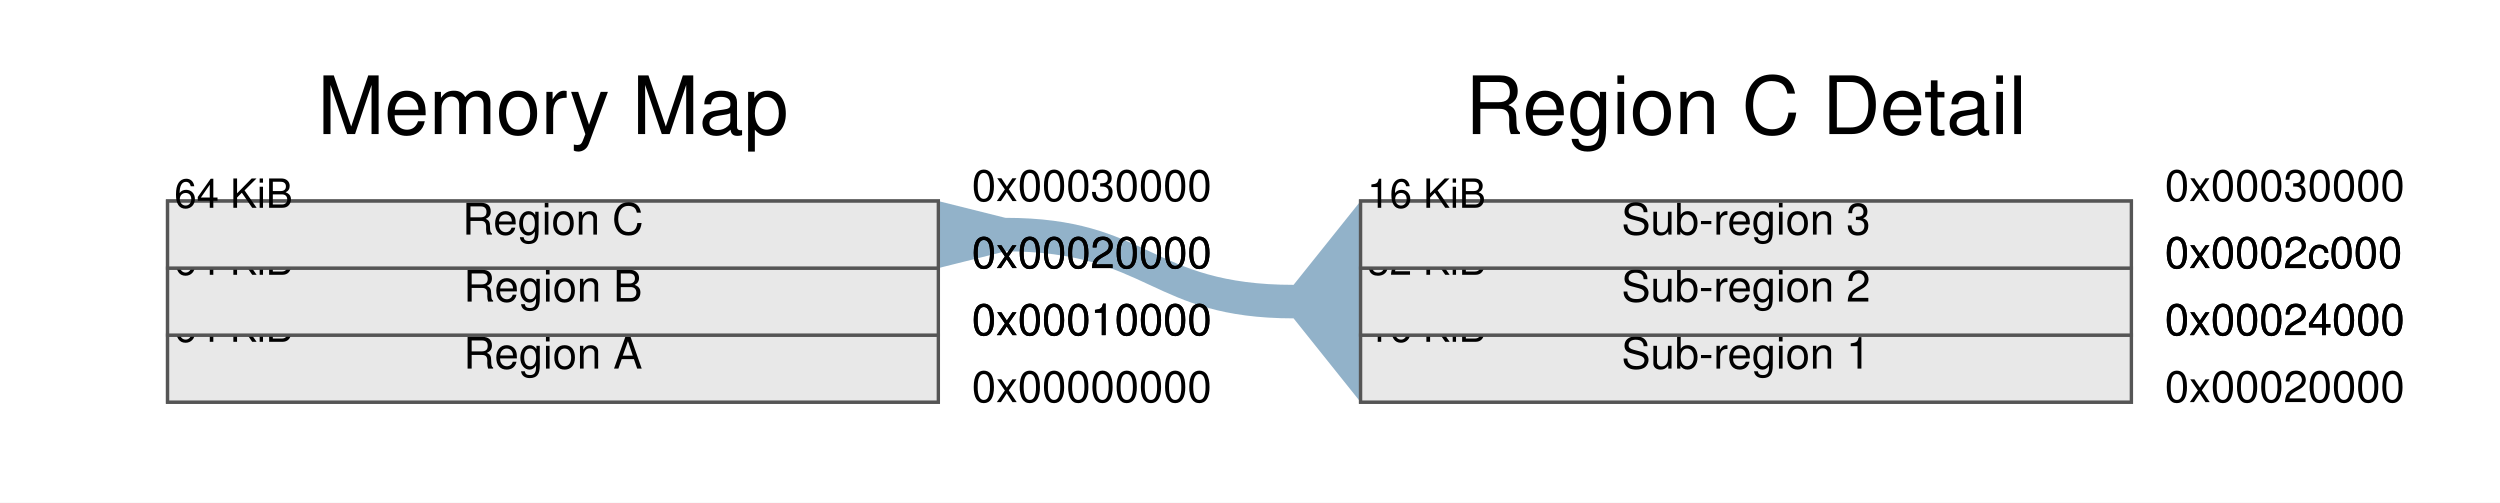
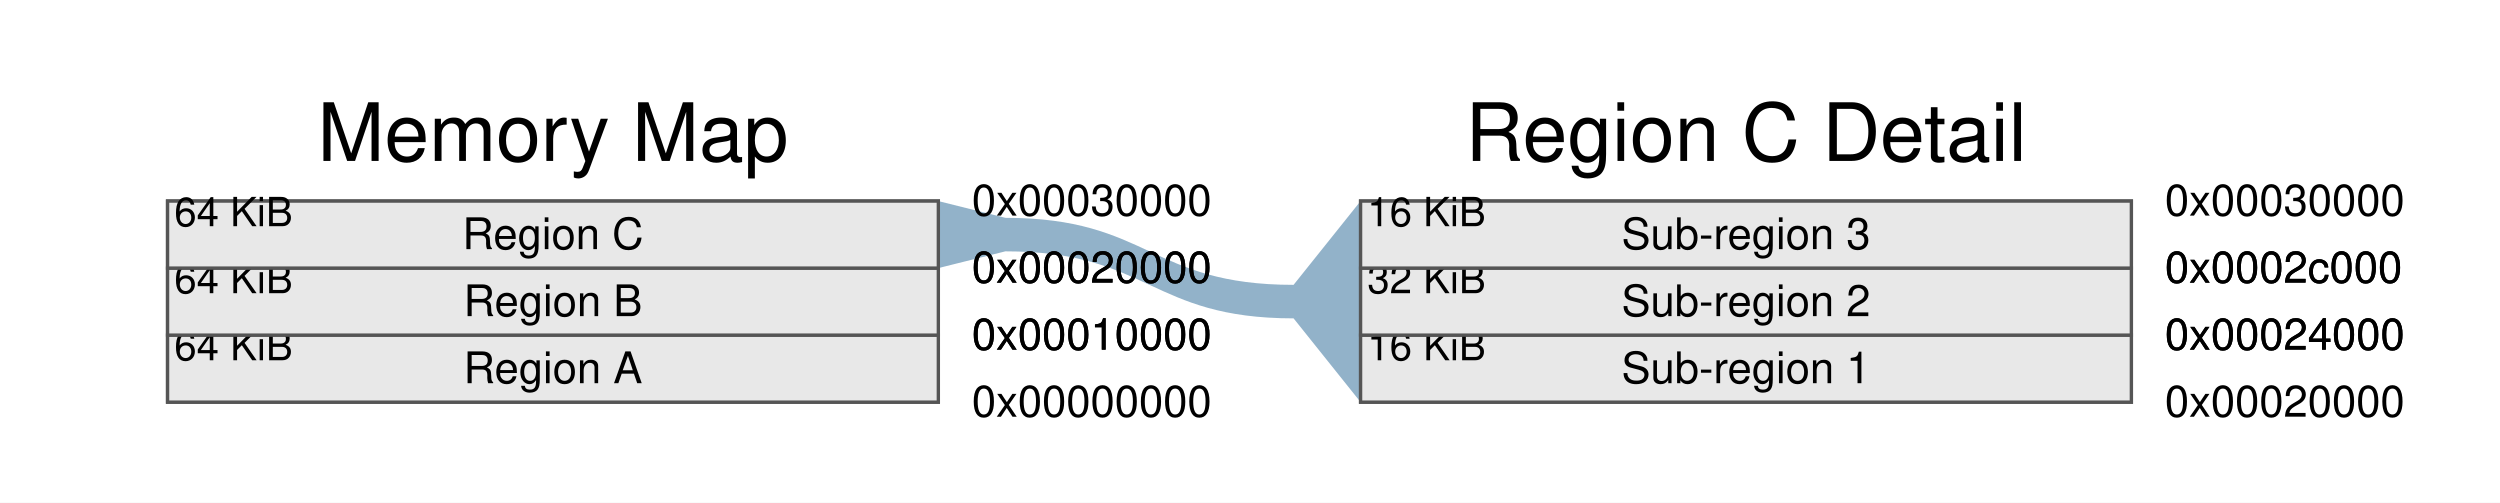
<svg xmlns="http://www.w3.org/2000/svg" width="746" height="150" viewBox="0 0 746 150">
  <rect x="0" y="0" width="746" height="150" fill="#ffffff" />
  <g>
    <g>
      <path d="M 280.0,80.0 L 300.0,75.0 C 343.0,75.0 343.0,95.0 386.0,95.0 L 406.0,120.0 L 406.0,60.0 L 386.0,85.0 C 343.0,85.0 343.0,65.0 300.0,65.0 L 280.0,60.0 Z" fill="#4A7FA5" stroke="none" opacity="0.6" />
    </g>
  </g>
  <g>
-     <text x="115.0" y="-20" stroke="none" fill="#000000" stroke-width="0" font-size="24px" font-weight="normal" font-family="Helvetica" text-anchor="middle" alignment-baseline="middle" transform="translate(50.0,60.0)">Memory Map</text>
+     <text x="115.0" y="-20" stroke="none" fill="#000000" stroke-width="0" font-size="24px" font-weight="normal" font-family="Helvetica" text-anchor="middle" dominant-baseline="middle" transform="translate(50.0,60.0)">Memory Map</text>
    <g transform="translate(50.0,60.0)">
      <rect x="0" y="0" width="230.0" height="60.0" fill="#ffffff" stroke="#555555" stroke-width="1" />
      <rect x="0" y="40.0" width="230.0" height="20.0" fill="#e8e8e8" stroke="#555555" stroke-width="1" />
-       <text x="115.0" y="50.0" stroke="none" fill="#000000" stroke-width="0" font-size="13" font-weight="normal" font-family="Helvetica" text-anchor="middle" alignment-baseline="middle">Region A</text>
-       <text x="240.0" y="60.0" stroke="none" fill="#000000" stroke-width="0" font-size="13" font-weight="normal" font-family="Helvetica" text-anchor="start" alignment-baseline="middle">0x00000000</text>
-       <text x="240.0" y="40.0" stroke="none" fill="#000000" stroke-width="0" font-size="13" font-weight="normal" font-family="Helvetica" text-anchor="start" alignment-baseline="middle">0x00010000</text>
-       <text x="2" y="42.0" stroke="none" fill="#000000" stroke-width="0" font-size="12px" font-weight="normal" font-family="Helvetica" text-anchor="start" alignment-baseline="hanging">64 KiB</text>
+       <text x="115.0" y="50.0" stroke="none" fill="#000000" stroke-width="0" font-size="13" font-weight="normal" font-family="Helvetica" text-anchor="middle" dominant-baseline="middle">Region A</text>
+       <text x="240.0" y="60.0" stroke="none" fill="#000000" stroke-width="0" font-size="13" font-weight="normal" font-family="Helvetica" text-anchor="start" dominant-baseline="middle">0x00000000</text>
+       <text x="240.0" y="40.0" stroke="none" fill="#000000" stroke-width="0" font-size="13" font-weight="normal" font-family="Helvetica" text-anchor="start" dominant-baseline="middle">0x00010000</text>
+       <text x="2" y="42.0" stroke="none" fill="#000000" stroke-width="0" font-size="12px" font-weight="normal" font-family="Helvetica" text-anchor="start" dominant-baseline="hanging">64 KiB</text>
      <rect x="0" y="20.0" width="230.0" height="20.0" fill="#e8e8e8" stroke="#555555" stroke-width="1" />
-       <text x="115.0" y="30.0" stroke="none" fill="#000000" stroke-width="0" font-size="13" font-weight="normal" font-family="Helvetica" text-anchor="middle" alignment-baseline="middle">Region B</text>
-       <text x="240.0" y="40.0" stroke="none" fill="#000000" stroke-width="0" font-size="13" font-weight="normal" font-family="Helvetica" text-anchor="start" alignment-baseline="middle">0x00010000</text>
-       <text x="240.0" y="20.0" stroke="none" fill="#000000" stroke-width="0" font-size="13" font-weight="normal" font-family="Helvetica" text-anchor="start" alignment-baseline="middle">0x00020000</text>
-       <text x="2" y="22.0" stroke="none" fill="#000000" stroke-width="0" font-size="12px" font-weight="normal" font-family="Helvetica" text-anchor="start" alignment-baseline="hanging">64 KiB</text>
+       <text x="115.0" y="30.0" stroke="none" fill="#000000" stroke-width="0" font-size="13" font-weight="normal" font-family="Helvetica" text-anchor="middle" dominant-baseline="middle">Region B</text>
+       <text x="240.0" y="40.0" stroke="none" fill="#000000" stroke-width="0" font-size="13" font-weight="normal" font-family="Helvetica" text-anchor="start" dominant-baseline="middle">0x00010000</text>
+       <text x="240.0" y="20.0" stroke="none" fill="#000000" stroke-width="0" font-size="13" font-weight="normal" font-family="Helvetica" text-anchor="start" dominant-baseline="middle">0x00020000</text>
+       <text x="2" y="22.0" stroke="none" fill="#000000" stroke-width="0" font-size="12px" font-weight="normal" font-family="Helvetica" text-anchor="start" dominant-baseline="hanging">64 KiB</text>
      <rect x="0" y="0.0" width="230.0" height="20.0" fill="#e8e8e8" stroke="#555555" stroke-width="1" />
-       <text x="115.0" y="10.0" stroke="none" fill="#000000" stroke-width="0" font-size="13" font-weight="normal" font-family="Helvetica" text-anchor="middle" alignment-baseline="middle">Region C</text>
-       <text x="240.0" y="20.0" stroke="none" fill="#000000" stroke-width="0" font-size="13" font-weight="normal" font-family="Helvetica" text-anchor="start" alignment-baseline="middle">0x00020000</text>
-       <text x="240.0" y="0.0" stroke="none" fill="#000000" stroke-width="0" font-size="13" font-weight="normal" font-family="Helvetica" text-anchor="start" alignment-baseline="middle">0x00030000</text>
-       <text x="2" y="2.0" stroke="none" fill="#000000" stroke-width="0" font-size="12px" font-weight="normal" font-family="Helvetica" text-anchor="start" alignment-baseline="hanging">64 KiB</text>
+       <text x="115.0" y="10.0" stroke="none" fill="#000000" stroke-width="0" font-size="13" font-weight="normal" font-family="Helvetica" text-anchor="middle" dominant-baseline="middle">Region C</text>
+       <text x="240.0" y="20.0" stroke="none" fill="#000000" stroke-width="0" font-size="13" font-weight="normal" font-family="Helvetica" text-anchor="start" dominant-baseline="middle">0x00020000</text>
+       <text x="240.0" y="0.0" stroke="none" fill="#000000" stroke-width="0" font-size="13" font-weight="normal" font-family="Helvetica" text-anchor="start" dominant-baseline="middle">0x00030000</text>
+       <text x="2" y="2.0" stroke="none" fill="#000000" stroke-width="0" font-size="12px" font-weight="normal" font-family="Helvetica" text-anchor="start" dominant-baseline="hanging">64 KiB</text>
    </g>
  </g>
  <g>
-     <text x="115.0" y="-20" stroke="none" fill="#000000" stroke-width="0" font-size="24px" font-weight="normal" font-family="Helvetica" text-anchor="middle" alignment-baseline="middle" transform="translate(406.0,60.0)">Region C Detail</text>
+     <text x="115.0" y="-20" stroke="none" fill="#000000" stroke-width="0" font-size="24px" font-weight="normal" font-family="Helvetica" text-anchor="middle" dominant-baseline="middle" transform="translate(406.0,60.0)">Region C Detail</text>
    <g transform="translate(406.0,60.0)">
      <rect x="0" y="0" width="230.0" height="60.0" fill="#ffffff" stroke="#555555" stroke-width="1" />
      <rect x="0" y="40.0" width="230.0" height="20.0" fill="#e8e8e8" stroke="#555555" stroke-width="1" />
-       <text x="115.0" y="50.0" stroke="none" fill="#000000" stroke-width="0" font-size="13" font-weight="normal" font-family="Helvetica" text-anchor="middle" alignment-baseline="middle">Sub-region 1</text>
-       <text x="240.0" y="60.0" stroke="none" fill="#000000" stroke-width="0" font-size="13" font-weight="normal" font-family="Helvetica" text-anchor="start" alignment-baseline="middle">0x00020000</text>
-       <text x="240.0" y="40.0" stroke="none" fill="#000000" stroke-width="0" font-size="13" font-weight="normal" font-family="Helvetica" text-anchor="start" alignment-baseline="middle">0x00024000</text>
-       <text x="2" y="42.0" stroke="none" fill="#000000" stroke-width="0" font-size="12px" font-weight="normal" font-family="Helvetica" text-anchor="start" alignment-baseline="hanging">16 KiB</text>
+       <text x="115.0" y="50.0" stroke="none" fill="#000000" stroke-width="0" font-size="13" font-weight="normal" font-family="Helvetica" text-anchor="middle" dominant-baseline="middle">Sub-region 1</text>
+       <text x="240.0" y="60.0" stroke="none" fill="#000000" stroke-width="0" font-size="13" font-weight="normal" font-family="Helvetica" text-anchor="start" dominant-baseline="middle">0x00020000</text>
+       <text x="240.0" y="40.0" stroke="none" fill="#000000" stroke-width="0" font-size="13" font-weight="normal" font-family="Helvetica" text-anchor="start" dominant-baseline="middle">0x00024000</text>
+       <text x="2" y="42.0" stroke="none" fill="#000000" stroke-width="0" font-size="12px" font-weight="normal" font-family="Helvetica" text-anchor="start" dominant-baseline="hanging">16 KiB</text>
      <rect x="0" y="20.0" width="230.0" height="20.0" fill="#e8e8e8" stroke="#555555" stroke-width="1" />
-       <text x="115.0" y="30.0" stroke="none" fill="#000000" stroke-width="0" font-size="13" font-weight="normal" font-family="Helvetica" text-anchor="middle" alignment-baseline="middle">Sub-region 2</text>
-       <text x="240.0" y="40.0" stroke="none" fill="#000000" stroke-width="0" font-size="13" font-weight="normal" font-family="Helvetica" text-anchor="start" alignment-baseline="middle">0x00024000</text>
-       <text x="240.0" y="20.0" stroke="none" fill="#000000" stroke-width="0" font-size="13" font-weight="normal" font-family="Helvetica" text-anchor="start" alignment-baseline="middle">0x0002c000</text>
-       <text x="2" y="22.0" stroke="none" fill="#000000" stroke-width="0" font-size="12px" font-weight="normal" font-family="Helvetica" text-anchor="start" alignment-baseline="hanging">32 KiB</text>
+       <text x="115.0" y="30.0" stroke="none" fill="#000000" stroke-width="0" font-size="13" font-weight="normal" font-family="Helvetica" text-anchor="middle" dominant-baseline="middle">Sub-region 2</text>
+       <text x="240.0" y="40.0" stroke="none" fill="#000000" stroke-width="0" font-size="13" font-weight="normal" font-family="Helvetica" text-anchor="start" dominant-baseline="middle">0x00024000</text>
+       <text x="240.0" y="20.0" stroke="none" fill="#000000" stroke-width="0" font-size="13" font-weight="normal" font-family="Helvetica" text-anchor="start" dominant-baseline="middle">0x0002c000</text>
+       <text x="2" y="22.0" stroke="none" fill="#000000" stroke-width="0" font-size="12px" font-weight="normal" font-family="Helvetica" text-anchor="start" dominant-baseline="hanging">32 KiB</text>
      <rect x="0" y="0.0" width="230.0" height="20.0" fill="#e8e8e8" stroke="#555555" stroke-width="1" />
-       <text x="115.0" y="10.0" stroke="none" fill="#000000" stroke-width="0" font-size="13" font-weight="normal" font-family="Helvetica" text-anchor="middle" alignment-baseline="middle">Sub-region 3</text>
-       <text x="240.0" y="20.0" stroke="none" fill="#000000" stroke-width="0" font-size="13" font-weight="normal" font-family="Helvetica" text-anchor="start" alignment-baseline="middle">0x0002c000</text>
-       <text x="240.0" y="0.0" stroke="none" fill="#000000" stroke-width="0" font-size="13" font-weight="normal" font-family="Helvetica" text-anchor="start" alignment-baseline="middle">0x00030000</text>
-       <text x="2" y="2.0" stroke="none" fill="#000000" stroke-width="0" font-size="12px" font-weight="normal" font-family="Helvetica" text-anchor="start" alignment-baseline="hanging">16 KiB</text>
+       <text x="115.0" y="10.0" stroke="none" fill="#000000" stroke-width="0" font-size="13" font-weight="normal" font-family="Helvetica" text-anchor="middle" dominant-baseline="middle">Sub-region 3</text>
+       <text x="240.0" y="20.0" stroke="none" fill="#000000" stroke-width="0" font-size="13" font-weight="normal" font-family="Helvetica" text-anchor="start" dominant-baseline="middle">0x0002c000</text>
+       <text x="240.0" y="0.0" stroke="none" fill="#000000" stroke-width="0" font-size="13" font-weight="normal" font-family="Helvetica" text-anchor="start" dominant-baseline="middle">0x00030000</text>
+       <text x="2" y="2.0" stroke="none" fill="#000000" stroke-width="0" font-size="12px" font-weight="normal" font-family="Helvetica" text-anchor="start" dominant-baseline="hanging">16 KiB</text>
    </g>
  </g>
  <g>
    <g transform="translate(50.0,60.0)" />
    <g transform="translate(406.0,60.0)" />
  </g>
  <g>
    <g transform="translate(50.0,60.0)">
      <g />
      <g />
      <g />
    </g>
    <g transform="translate(406.0,60.0)">
      <g />
      <g />
      <g />
    </g>
  </g>
</svg>
